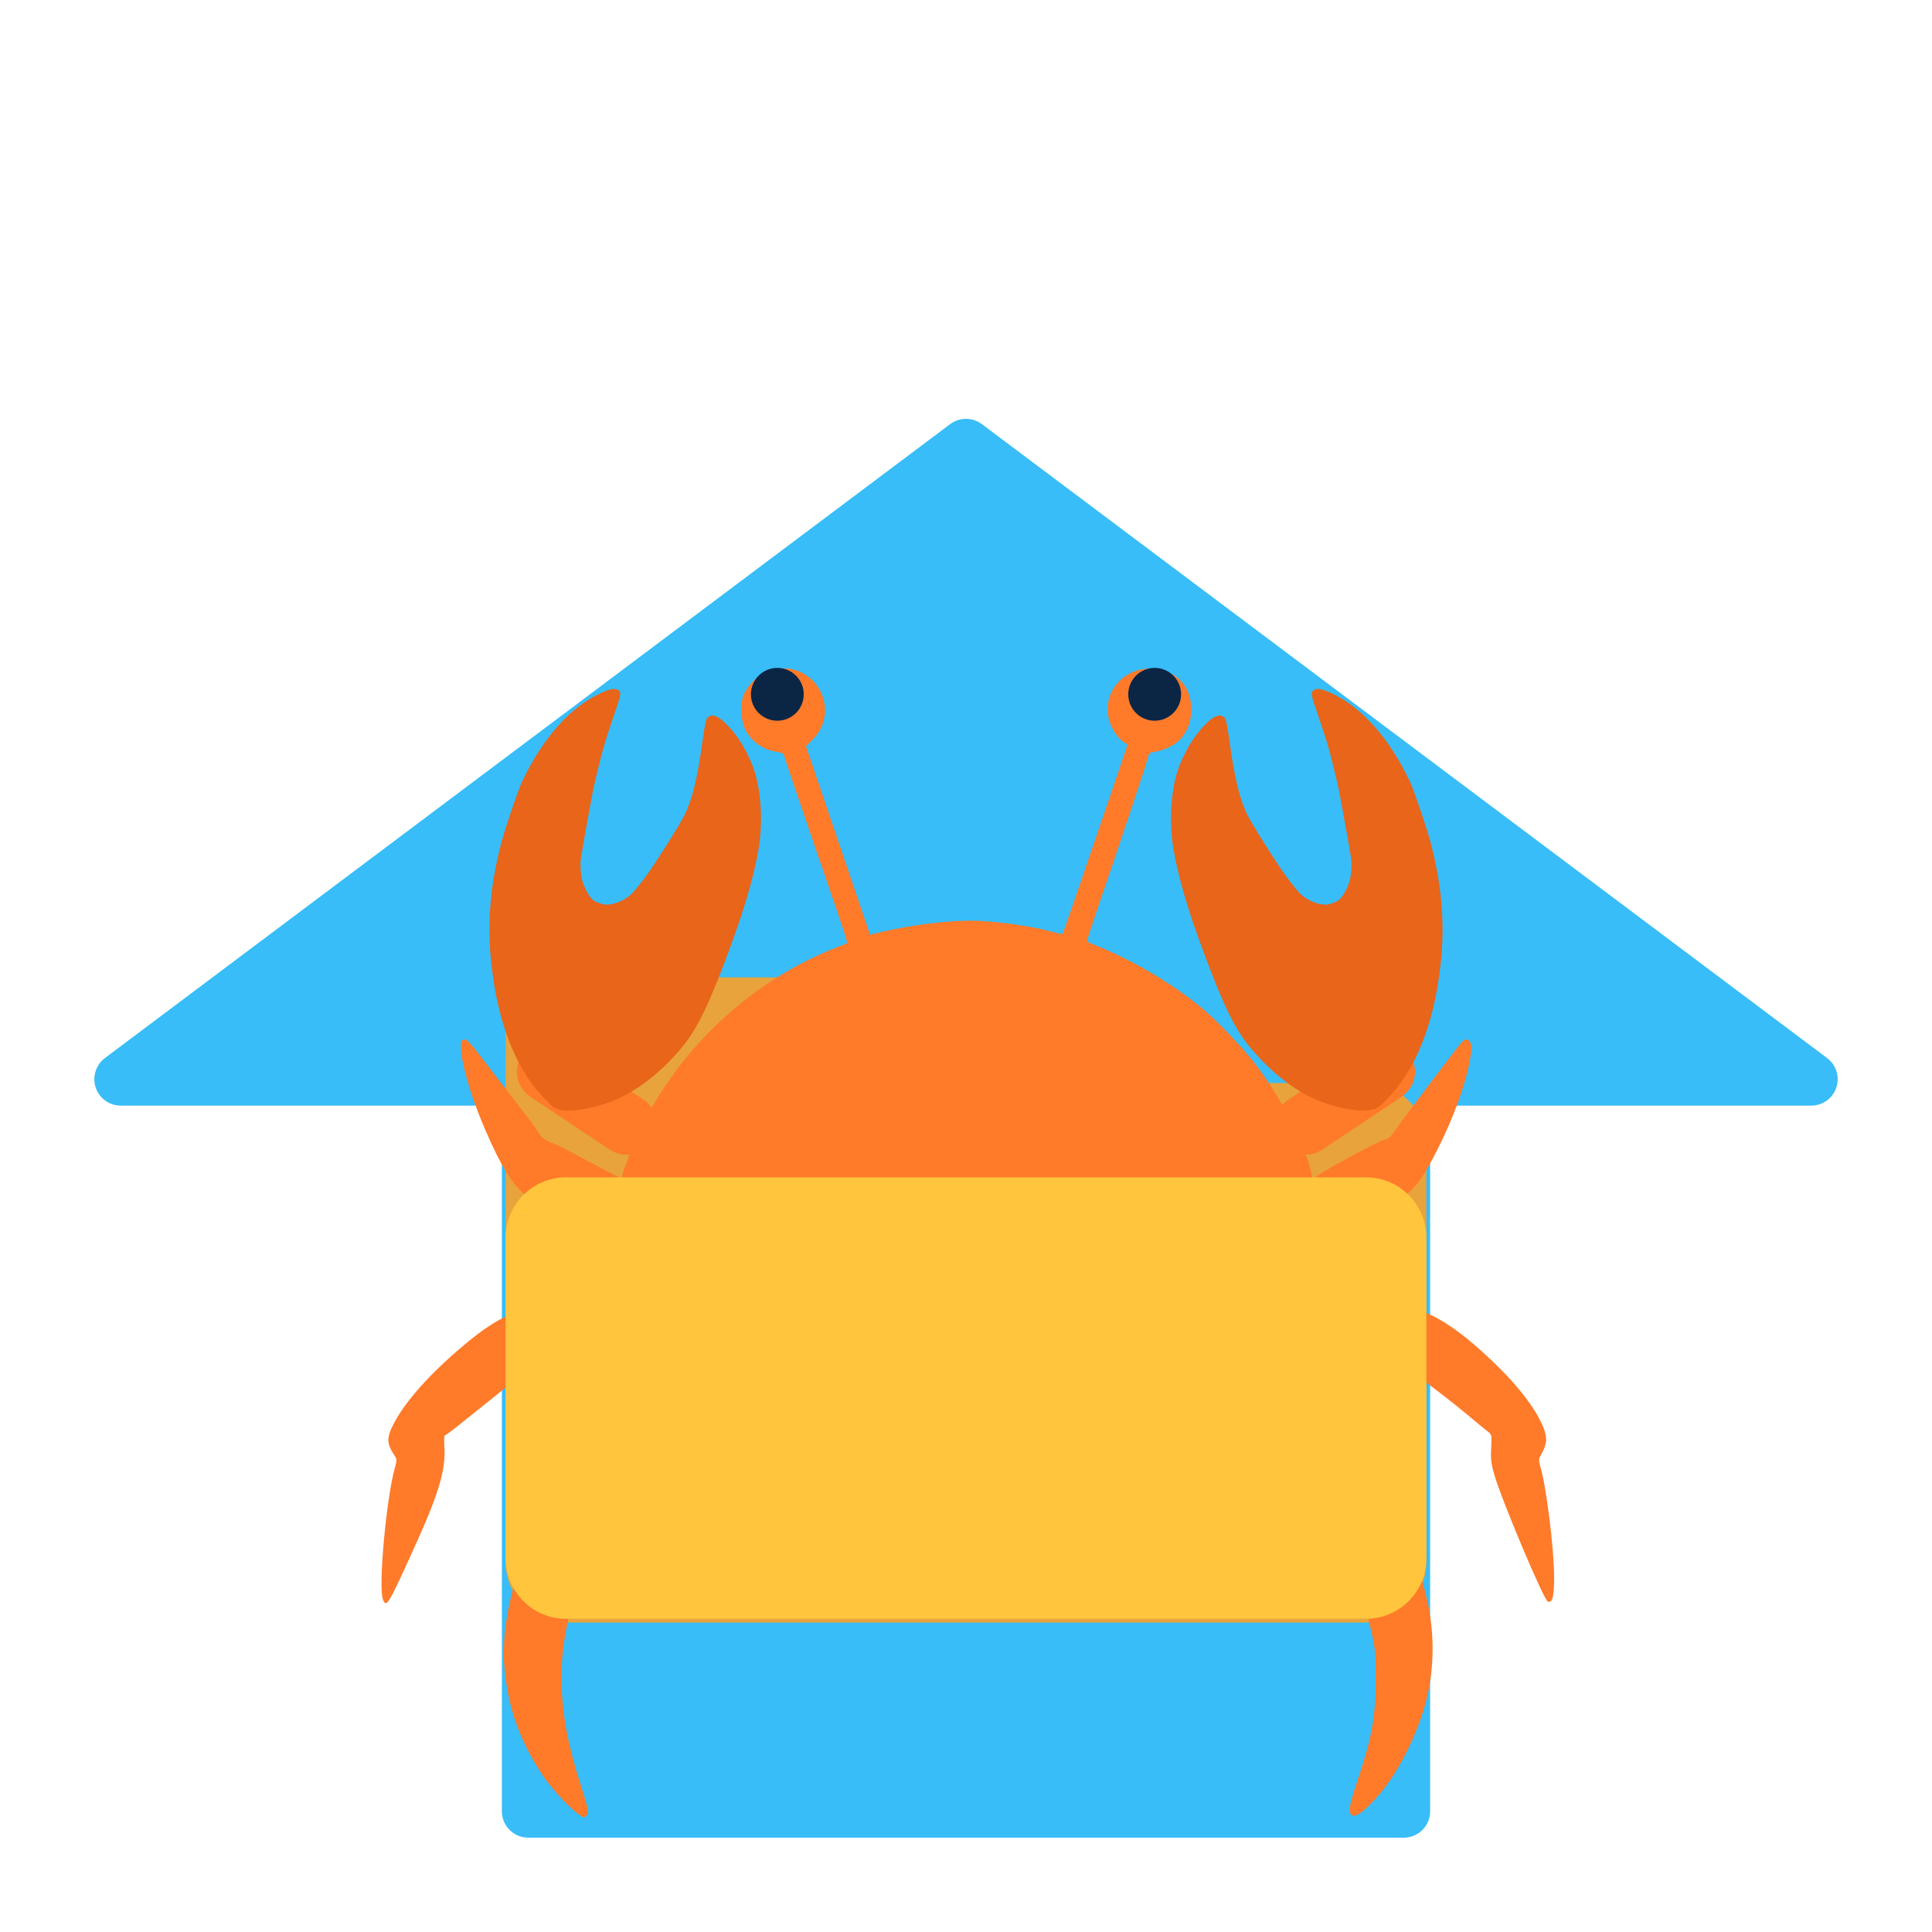
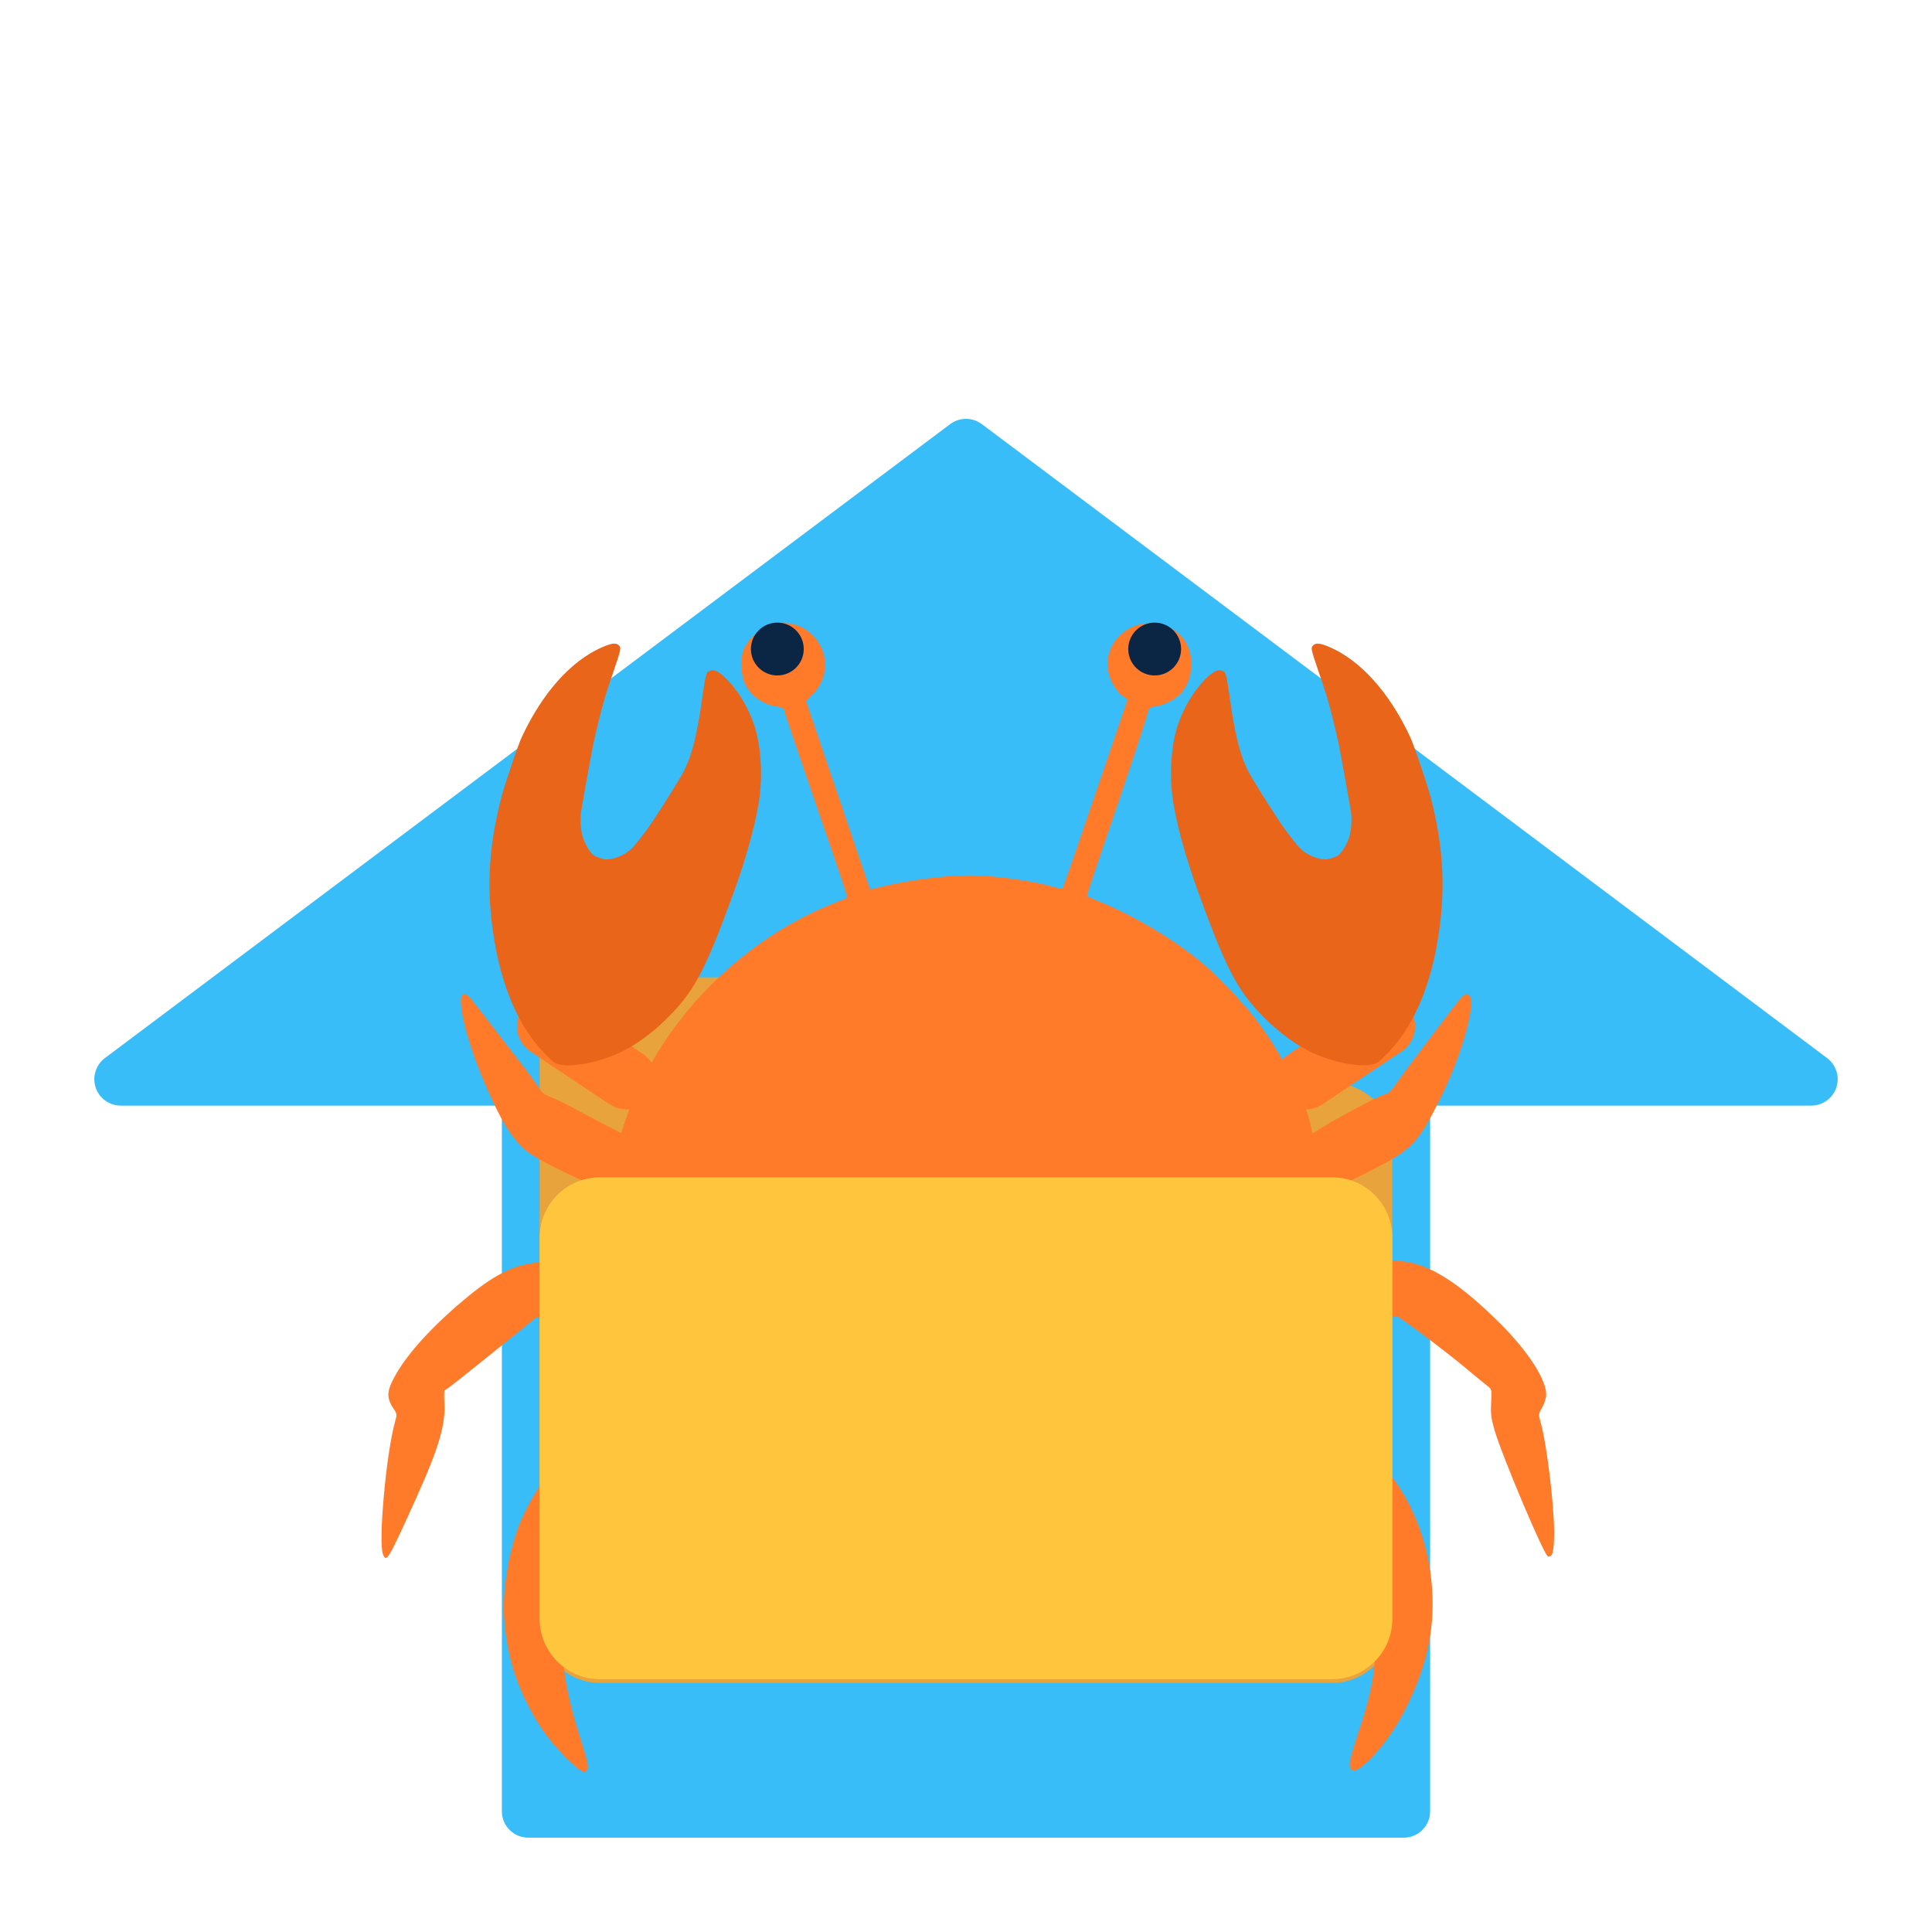
<svg xmlns="http://www.w3.org/2000/svg" viewBox="0 0 512 512" width="512" height="512">
  <path d="M256 118 L480 286 H372 V480 H140 V286 H32 Z" fill="#38BDF8" stroke="#38BDF8" stroke-width="14" stroke-linejoin="round" />
-   <rect x="134" y="259" width="106" height="46" rx="12" fill="#E8A33D" />
-   <rect x="134" y="287" width="244" height="143" rx="16" fill="#E8A33D" />
-   <g fill="#FF7A29" transform="translate(41.0,120.0) scale(0.42)">
+   <rect x="143" y="259" width="99" height="46" rx="12" fill="#E8A33D" />
+   <rect x="143" y="287" width="226" height="159" rx="16" fill="#E8A33D" />
+   <g fill="#FF7A29" transform="translate(41.0,108.0) scale(0.42)">
    <path d="M 385.462 138.366 C 379.171 141.295, 372.670 148.536, 371.011 154.462 C 369.417 160.155, 370.091 169.384, 372.461 174.320 C 376.090 181.881, 383.914 187.478, 392.497 188.655 C 395.017 189, 397 189.805, 397 190.484 C 397 191.150, 405.365 215.951, 415.588 245.598 C 434.707 301.039, 437.365 309.029, 436.818 309.430 C 436.643 309.559, 433.800 310.711, 430.500 311.990 C 366.087 336.965, 313.856 392.911, 294.429 457.738 C 294.363 457.959, 275.367 448.061, 261.500 440.580 C 258.200 438.800, 253.025 436.357, 250 435.151 C 245.755 433.460, 243.998 432.083, 242.301 429.120 C 241.091 427.007, 235.910 419.929, 230.788 413.390 C 225.666 406.850, 217.024 395.650, 211.582 388.500 C 206.141 381.350, 200.550 374.262, 199.158 372.750 C 187.944 360.570, 193.332 391.879, 208.494 427 C 218.707 450.657, 225.407 461.394, 234.912 469.332 C 241.183 474.570, 272.891 490.027, 288.250 495.333 C 289.587 495.794, 290.002 497.066, 290.008 500.719 C 290.018 507.229, 291.548 516.507, 294.639 528.802 C 296.064 534.468, 297.065 539.223, 296.865 539.368 C 296.664 539.514, 290.200 539.240, 282.500 538.760 C 267.511 537.825, 247.349 538.411, 236.975 540.081 C 223.284 542.286, 210.353 549.727, 191 566.536 C 170.154 584.642, 155.713 601.648, 149.314 615.626 C 146.491 621.792, 146.838 626.009, 150.628 631.594 C 152.941 635.002, 152.972 635.294, 151.567 640.310 C 146.085 659.878, 141.017 715.653, 144.006 723.516 C 146.141 729.131, 147.301 727.193, 164.362 689.500 C 179.264 656.580, 183.691 641.674, 182.781 627.495 C 182.517 623.373, 182.638 620, 183.050 620 C 183.462 620, 187.584 616.962, 192.210 613.250 C 196.836 609.538, 205.319 602.753, 211.060 598.173 C 216.802 593.593, 225.853 586.280, 231.173 581.921 L 240.846 573.997 264.460 576.953 C 277.448 578.580, 294.618 580.466, 302.614 581.145 L 317.154 582.381 318.971 585.940 C 321.545 590.982, 331.523 604.808, 335.779 609.232 C 337.754 611.284, 339.174 613.113, 338.935 613.297 C 338.696 613.480, 330.721 617.537, 321.214 622.311 C 290.891 637.538, 263.891 654.938, 254.255 665.464 C 244.108 676.547, 232.734 695.965, 228.167 710 C 222.413 727.684, 219.444 748.299, 220.461 763.500 C 222.189 789.296, 229.299 810.516, 243.704 832.870 C 251.337 844.713, 267.380 861, 271.415 861 C 271.698 861, 272.411 860.101, 272.999 859.002 C 273.849 857.413, 273.043 853.808, 269.059 841.390 C 260.102 813.468, 256.639 793.916, 256.682 771.500 C 256.710 757.347, 258.484 745.638, 264.564 719.500 C 266.483 711.250, 268.250 703.585, 268.491 702.466 C 268.750 701.266, 270.793 699.527, 273.476 698.224 C 275.977 697.009, 286.612 690.397, 297.110 683.531 C 307.608 676.665, 321.891 668.157, 328.849 664.625 C 335.807 661.092, 348.047 654.887, 356.049 650.836 L 370.598 643.470 379.549 649.271 C 402.879 664.390, 434.871 677.472, 462.071 683.014 C 485.105 687.709, 520.167 689.441, 541.500 686.939 C 580.997 682.306, 615.172 670.020, 646.363 649.237 C 653.342 644.587, 657.666 642.290, 658.382 642.853 C 659.459 643.700, 664.647 646.473, 690.500 660.017 C 707.751 669.055, 732.751 684.426, 754.613 699.436 C 755.874 700.302, 756.977 702.452, 757.347 704.767 C 757.688 706.902, 759.348 713.115, 761.036 718.574 C 762.723 724.033, 765.524 734.575, 767.259 742 C 770.174 754.474, 770.416 756.868, 770.437 773.500 C 770.468 797.352, 768.037 810.718, 758.530 838.958 C 756.039 846.360, 754 853.871, 754 855.649 C 754 862.151, 758.426 861.308, 766.492 853.268 C 775.798 843.991, 783.798 832.427, 790.542 818.500 C 801.458 795.959, 806.241 776.706, 806.317 755 C 806.410 728.313, 798.661 701.559, 784.733 680.478 C 769.184 656.944, 754.138 645.561, 709.250 623.375 C 697.563 617.599, 688 612.695, 688 612.478 C 688 612.261, 691.188 608.128, 695.084 603.292 C 698.980 598.456, 703.811 591.740, 705.820 588.367 L 709.472 582.233 716.986 581.575 C 728.627 580.554, 783.374 573.959, 783.809 573.525 C 784.439 572.894, 814.562 595.480, 827 605.909 C 833.325 611.212, 839.675 616.433, 841.111 617.510 C 843.640 619.407, 843.708 619.736, 843.277 627.984 C 842.904 635.124, 843.260 637.951, 845.480 645.484 C 850.341 661.983, 876.568 724.023, 879.028 724.843 C 881.959 725.820, 883 721.812, 882.999 709.559 C 882.997 692.105, 878.237 653.429, 874.481 640.350 C 873.048 635.358, 873.079 635.066, 875.489 630.850 C 876.900 628.381, 877.981 624.891, 877.988 622.779 C 878.019 613.305, 866.398 595.344, 849.088 578.109 C 825.583 554.707, 807.960 542.774, 791.930 539.407 C 783.308 537.596, 759.702 537.090, 741.116 538.318 L 728.731 539.136 729.406 536.818 C 732.184 527.283, 735.128 512.017, 735.652 504.435 L 736.277 495.371 741.389 493.577 C 750.732 490.298, 778.394 476.259, 785.763 471.057 C 795.625 464.095, 800.293 457.750, 810.375 437.609 C 819.322 419.734, 826.445 400.196, 829.465 385.248 C 831.385 375.748, 831.211 372.147, 828.761 370.613 C 827.367 369.740, 826.546 370.018, 824.628 372.012 C 822.050 374.691, 787.478 420.457, 782.207 428.169 C 779.868 431.590, 778.145 433.016, 775.758 433.504 C 772.540 434.162, 743.599 449.626, 735.130 455.212 C 732.727 456.797, 730.670 457.960, 730.559 457.797 C 730.449 457.634, 729.815 455.050, 729.152 452.056 C 725.377 435.020, 709.458 404.776, 693.593 384.500 C 685.565 374.240, 669.933 357.989, 660.695 350.300 C 642.913 335.500, 618.065 320.704, 595.500 311.478 C 591.650 309.904, 588.351 308.515, 588.168 308.393 C 587.986 308.270, 591.514 297.444, 596.008 284.335 C 611.695 238.581, 624.748 199.461, 626.032 194.352 C 627.281 189.382, 627.467 189.182, 631.413 188.571 C 638.285 187.508, 645.704 183.296, 648.845 178.675 C 652.770 172.901, 654 168.759, 654 161.318 C 654 145.776, 642.098 135.080, 626.078 136.227 C 609.695 137.399, 598.429 151.934, 601.896 167.426 C 603.194 173.224, 607.404 179.908, 611.414 182.536 L 613.868 184.143 600.526 223.322 C 582.638 275.850, 573.194 303.140, 572.748 303.585 C 572.546 303.788, 569.257 303.076, 565.440 302.003 C 554.660 298.974, 534.798 296.042, 520.500 295.369 C 502.881 294.539, 476.355 297.768, 453.932 303.472 L 451.364 304.126 431.150 244.621 L 410.936 185.116 415.312 180.741 C 428.384 167.669, 424.127 145.822, 407 138.079 C 400.668 135.216, 391.978 135.331, 385.462 138.366" />
  </g>
-   <rect x="134" y="312" width="244" height="117" rx="16" fill="#FFC53D" />
+   <rect x="143" y="312" width="226" height="133" rx="16" fill="#FFC53D" />
  <g stroke="#FF7A29" stroke-width="16" stroke-linecap="round">
-     <line x1="166" y1="298" x2="145" y2="284" />
-     <line x1="346" y1="298" x2="367" y2="284" />
+     <line x1="166" y1="286" x2="145" y2="272" />
+     <line x1="346" y1="286" x2="367" y2="272" />
  </g>
-   <g fill="#E8651A" transform="translate(45,-50) rotate(-72 100 322) translate(48.0,242.4) scale(0.1688)">
+   <g fill="#E8651A" transform="translate(45,-62) rotate(-72 100 322) translate(48.0,242.4) scale(0.1688)">
    <path d="M 560 314.076 C 483.768 318.510, 420.715 334.684, 356.694 366.225 C 333.385 377.708, 318.172 386.270, 301 397.568 C 251.168 430.355, 216.846 466.498, 196.195 507.934 C 189.792 520.783, 189.502 521.676, 189.552 528.434 C 189.676 545.154, 205.550 577.232, 226.700 603.500 C 250.292 632.801, 286.518 658.814, 331 678.393 C 373.978 697.310, 414.908 703.127, 533 707.103 C 593.897 709.153, 652.607 706.060, 688.500 698.910 C 724.745 691.690, 761.992 676.622, 787.500 658.859 C 805.650 646.221, 825.001 626.545, 836.697 608.837 C 847.111 593.069, 853 579.766, 853 572.009 C 853 567.919, 852.479 566.449, 850.077 563.766 C 847.288 560.649, 846.843 560.506, 840.327 560.629 C 836.572 560.700, 823.375 562.600, 811 564.851 C 751.886 575.603, 717.535 578.203, 689.358 574.057 C 677.568 572.323, 629.875 560.604, 597.352 551.451 C 579.354 546.386, 555.134 537.705, 546.841 533.347 C 536.604 527.968, 526.364 517.539, 521.342 507.378 C 517.738 500.085, 517.501 499.044, 517.509 490.552 C 517.517 482.525, 517.845 480.878, 520.400 476.006 C 523.819 469.485, 534.127 458.985, 542.500 453.493 C 550.506 448.242, 564.664 442.519, 574.500 440.559 C 581.318 439.200, 648.028 429.995, 683.500 425.519 C 689.550 424.755, 708.675 423.150, 726 421.951 C 753.305 420.062, 762.816 419.845, 797.420 420.324 C 840.024 420.913, 841.440 420.783, 843.970 416.055 C 847.006 410.383, 844.180 404.018, 833.067 391.500 C 798.020 352.020, 736.577 324.849, 661 315.409 C 645.952 313.529, 583.554 312.706, 560 314.076" />
  </g>
-   <g fill="#E8651A" transform="translate(512,0) scale(-1,1) translate(45,-50) rotate(-72 100 322) translate(48.0,242.4) scale(0.1688)">
+   <g fill="#E8651A" transform="translate(512,0) scale(-1,1) translate(45,-62) rotate(-72 100 322) translate(48.0,242.4) scale(0.1688)">
    <path d="M 560 314.076 C 483.768 318.510, 420.715 334.684, 356.694 366.225 C 333.385 377.708, 318.172 386.270, 301 397.568 C 251.168 430.355, 216.846 466.498, 196.195 507.934 C 189.792 520.783, 189.502 521.676, 189.552 528.434 C 189.676 545.154, 205.550 577.232, 226.700 603.500 C 250.292 632.801, 286.518 658.814, 331 678.393 C 373.978 697.310, 414.908 703.127, 533 707.103 C 593.897 709.153, 652.607 706.060, 688.500 698.910 C 724.745 691.690, 761.992 676.622, 787.500 658.859 C 805.650 646.221, 825.001 626.545, 836.697 608.837 C 847.111 593.069, 853 579.766, 853 572.009 C 853 567.919, 852.479 566.449, 850.077 563.766 C 847.288 560.649, 846.843 560.506, 840.327 560.629 C 836.572 560.700, 823.375 562.600, 811 564.851 C 751.886 575.603, 717.535 578.203, 689.358 574.057 C 677.568 572.323, 629.875 560.604, 597.352 551.451 C 579.354 546.386, 555.134 537.705, 546.841 533.347 C 536.604 527.968, 526.364 517.539, 521.342 507.378 C 517.738 500.085, 517.501 499.044, 517.509 490.552 C 517.517 482.525, 517.845 480.878, 520.400 476.006 C 523.819 469.485, 534.127 458.985, 542.500 453.493 C 550.506 448.242, 564.664 442.519, 574.500 440.559 C 581.318 439.200, 648.028 429.995, 683.500 425.519 C 689.550 424.755, 708.675 423.150, 726 421.951 C 753.305 420.062, 762.816 419.845, 797.420 420.324 C 840.024 420.913, 841.440 420.783, 843.970 416.055 C 847.006 410.383, 844.180 404.018, 833.067 391.500 C 798.020 352.020, 736.577 324.849, 661 315.409 C 645.952 313.529, 583.554 312.706, 560 314.076" />
  </g>
-   <circle cx="206" cy="184" r="7" fill="#0B2545" />
-   <circle cx="306" cy="184" r="7" fill="#0B2545" />
+   <circle cx="206" cy="172" r="7" fill="#0B2545" />
+   <circle cx="306" cy="172" r="7" fill="#0B2545" />
</svg>
